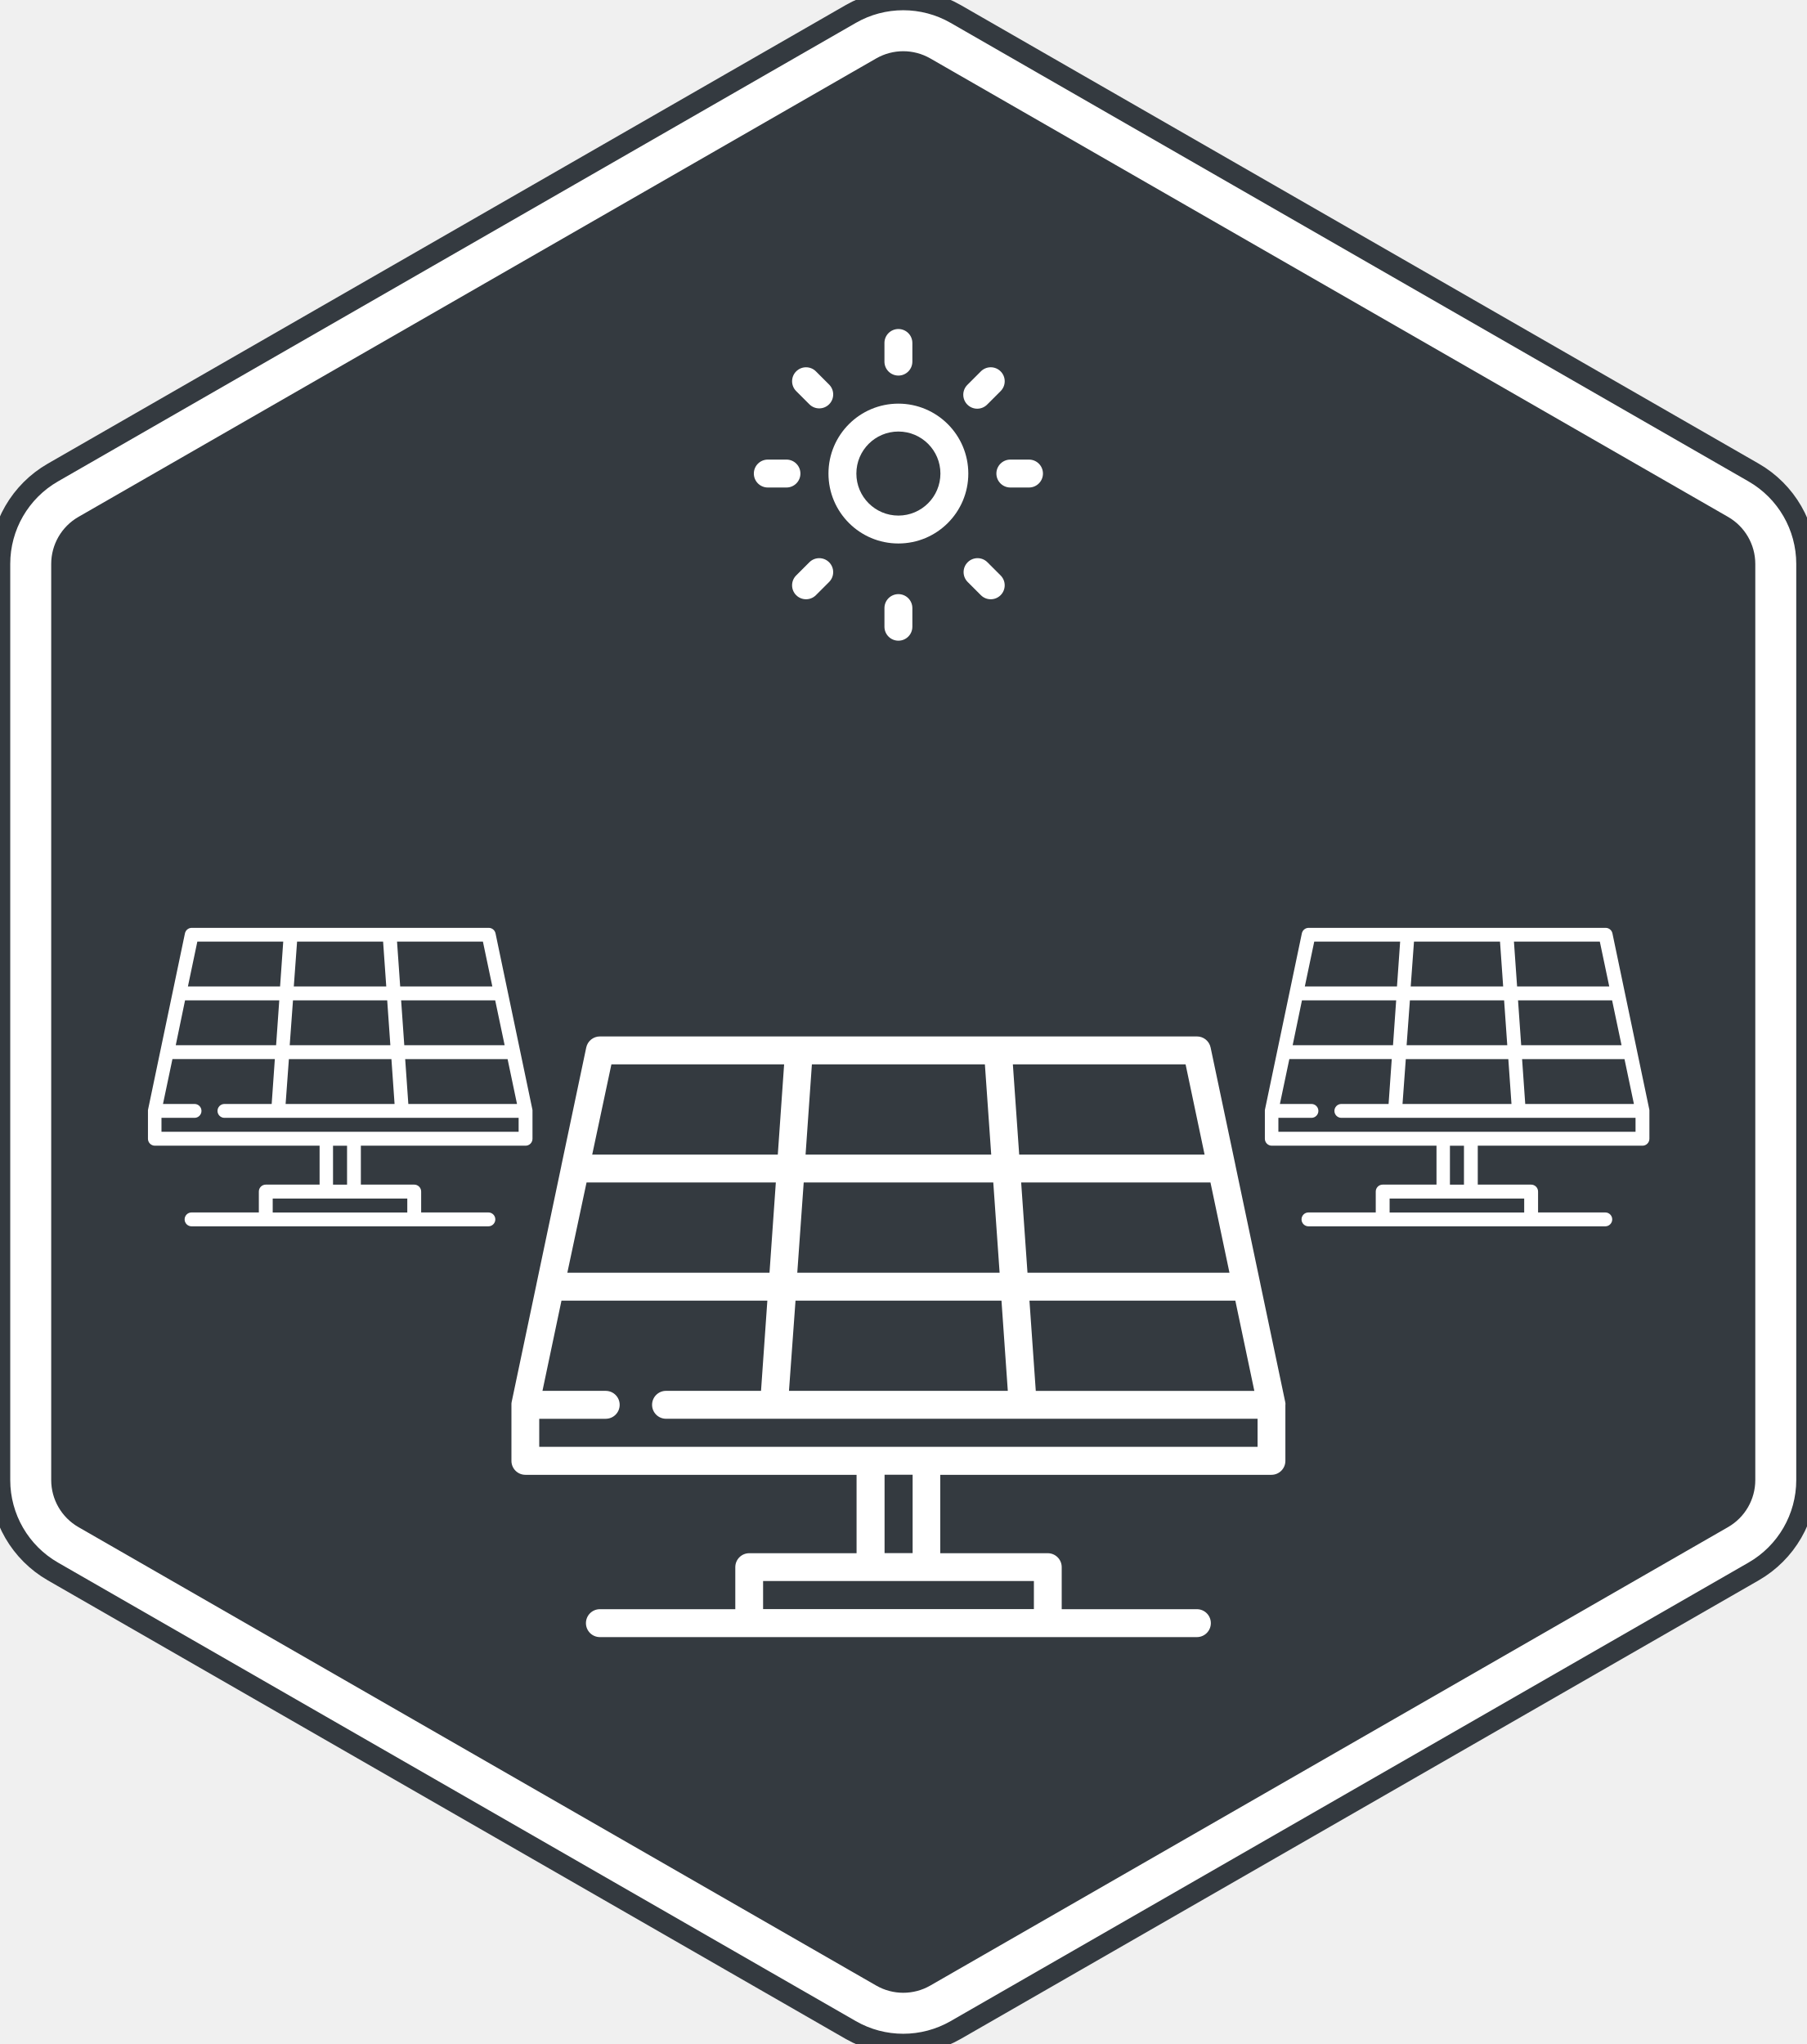
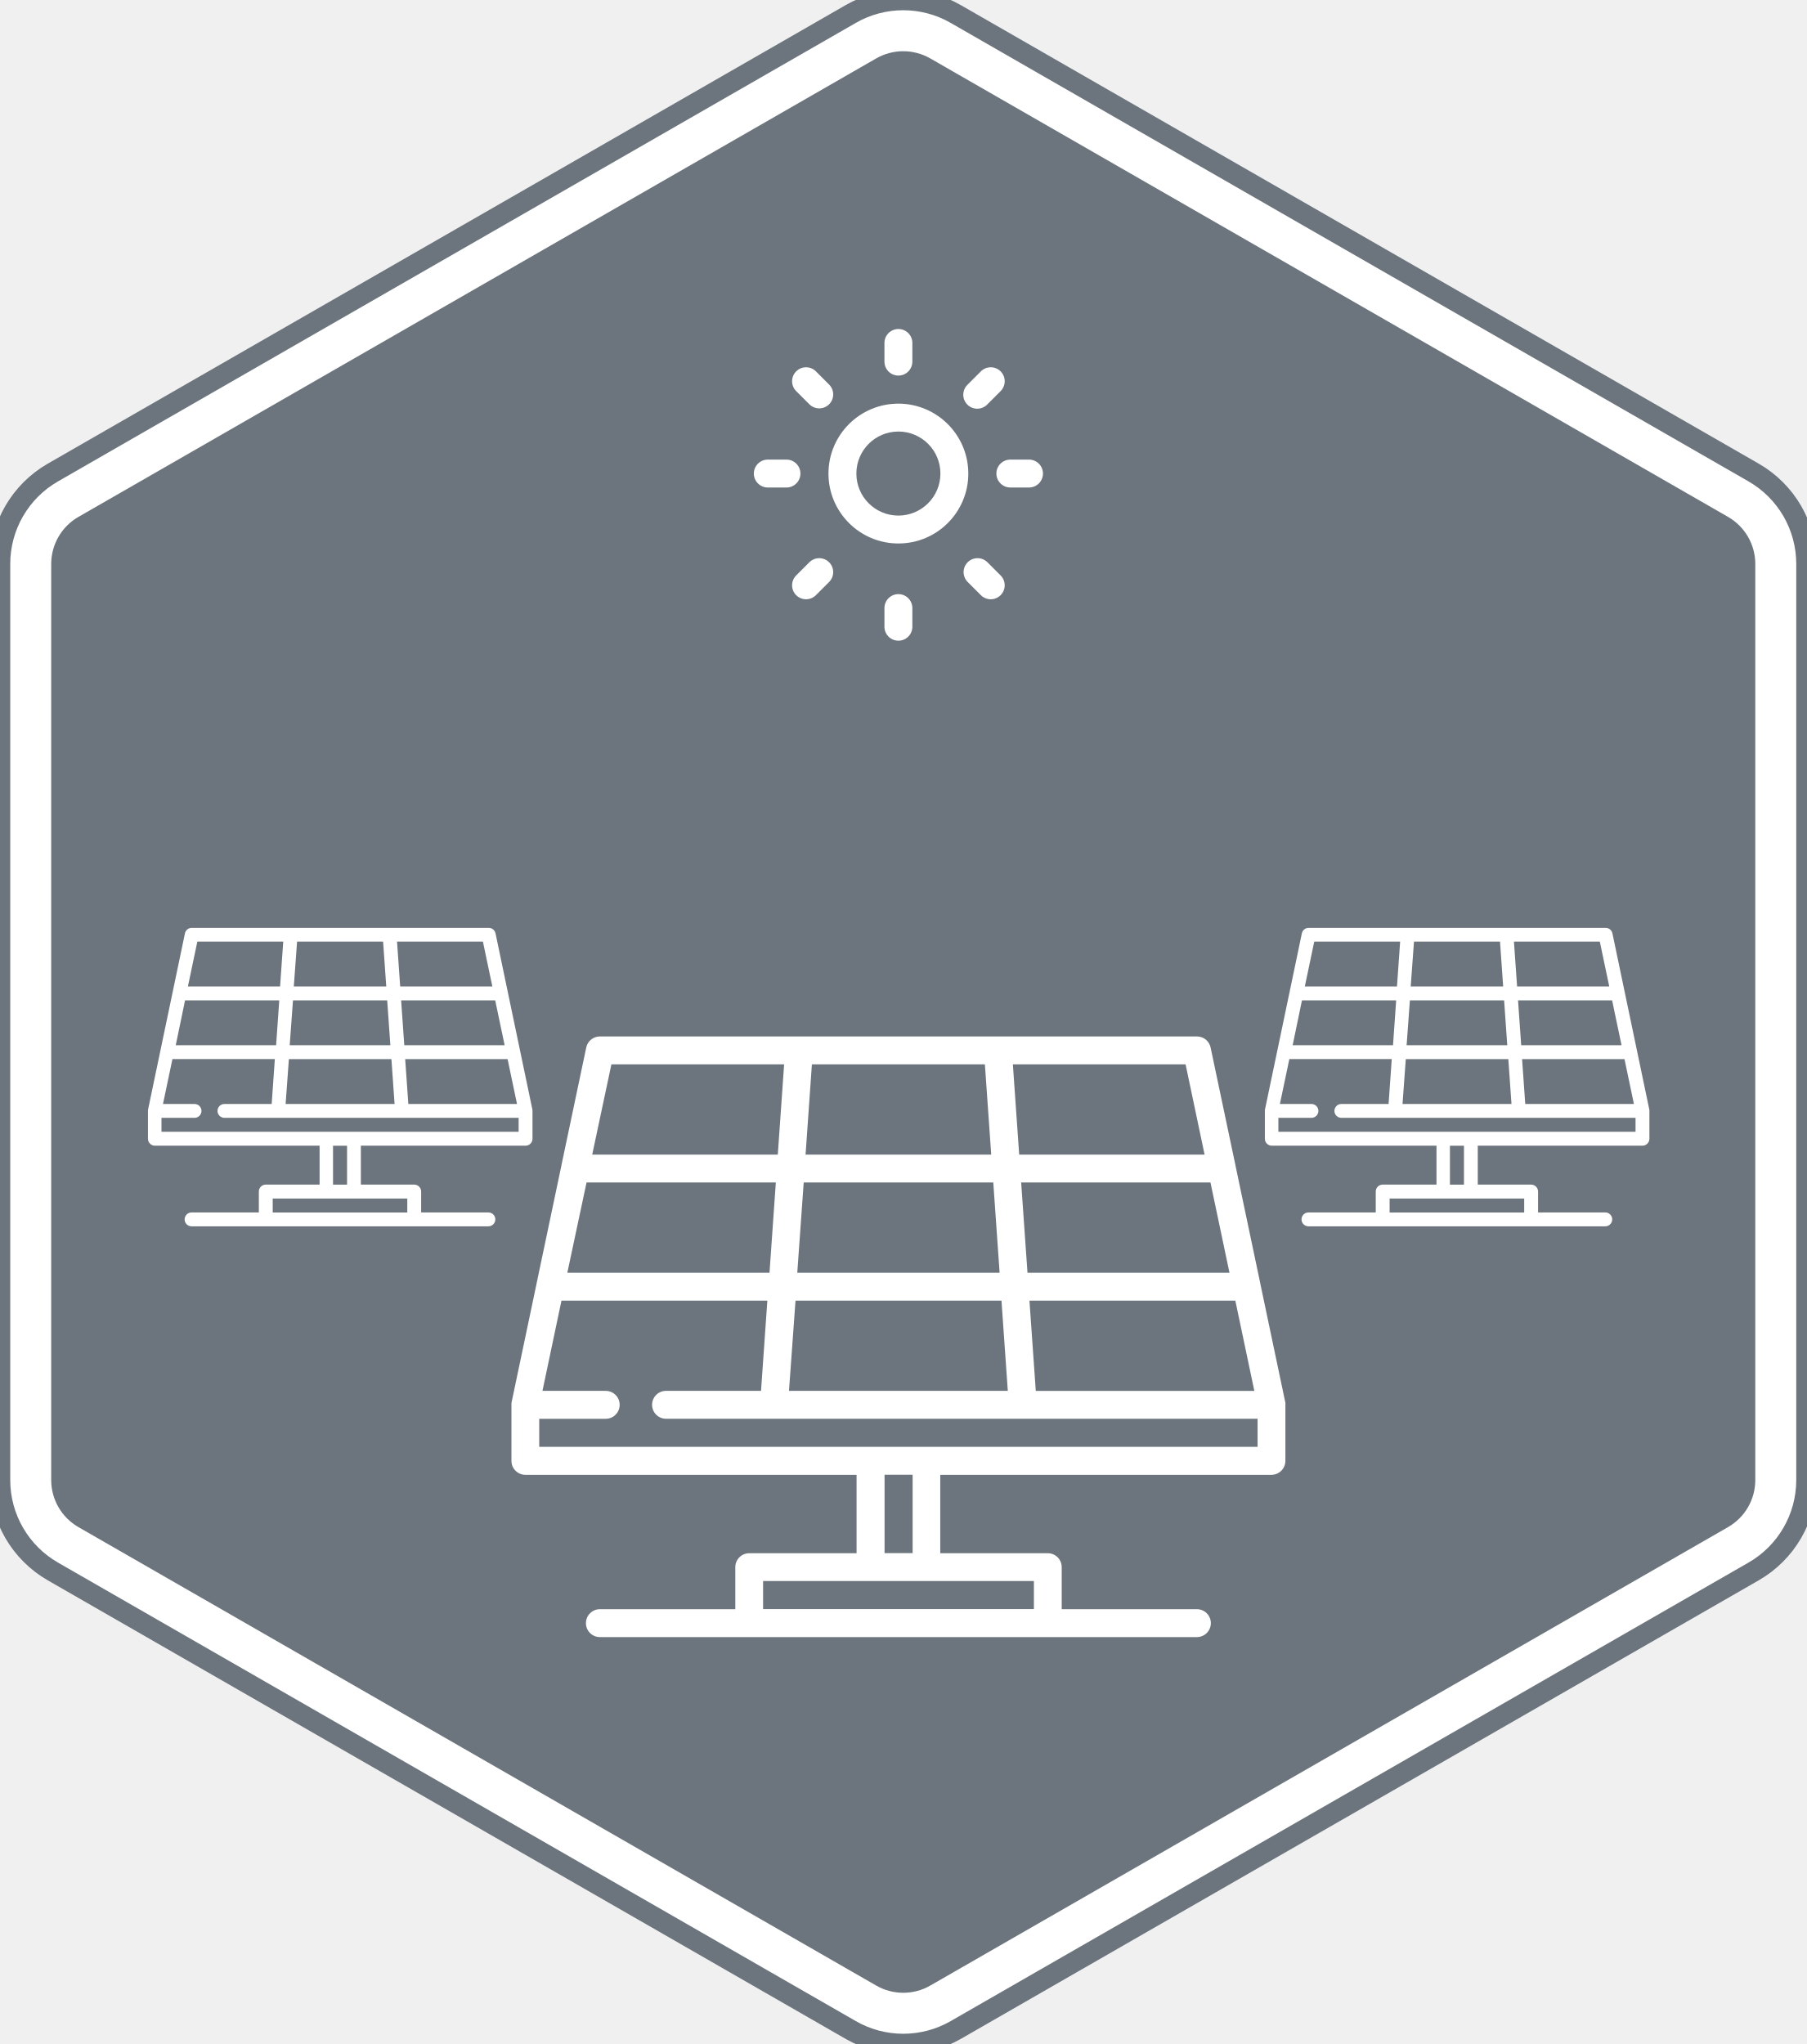
<svg xmlns="http://www.w3.org/2000/svg" width="88.202" height="99.804">
  <g data-name="Grupo 1025">
-     <g data-name="Trazado 1376" fill="#343a40" stroke="#343a40">
+     <g data-name="Trazado 1376" fill="#6c757d" stroke="#6c757d">
      <path d="M1.5 72.27V27.533c0-1.3.7-2.511 1.828-3.16L42.285 1.985a3.657 3.657 0 013.632 0l38.956 22.388a3.654 3.654 0 011.829 3.16V72.27c0 1.301-.7 2.512-1.829 3.16L45.917 97.82a3.657 3.657 0 01-3.632 0L3.328 75.43A3.654 3.654 0 011.5 72.27z" />
      <path d="M85.202 27.533a2.15 2.15 0 00-1.076-1.859L45.17 3.285a2.152 2.152 0 00-2.138 0L4.076 25.674A2.15 2.15 0 003 27.534V72.27a2.15 2.15 0 001.076 1.86l38.956 22.388c.66.38 1.478.38 2.138 0L84.126 74.13a2.15 2.15 0 001.076-1.86V27.533m3 0V72.27a5.145 5.145 0 01-2.581 4.46L46.664 99.12a5.145 5.145 0 01-5.127 0L2.581 76.73A5.145 5.145 0 010 72.27V27.533c0-1.841.984-3.542 2.581-4.46L41.537.684a5.145 5.145 0 015.127 0l38.957 22.389a5.145 5.145 0 012.581 4.46z" fill="#fff" />
    </g>
    <g data-name="Grupo 538">
      <g data-name="Grupo 504">
        <g data-name="Grupo 503">
          <path data-name="Trazado 1592" d="M43.864 19.709a3.414 3.414 0 103.414 3.414 3.418 3.418 0 00-3.414-3.414zm0 5.466a2.052 2.052 0 112.052-2.051 2.054 2.054 0 01-2.052 2.051z" fill="#fff" />
        </g>
      </g>
      <g data-name="Grupo 506">
        <g data-name="Grupo 505">
          <path data-name="Trazado 1593" d="M43.864 16.065a.681.681 0 00-.681.681v.911a.681.681 0 101.363 0v-.911a.681.681 0 00-.682-.681z" fill="#fff" />
        </g>
      </g>
      <g data-name="Grupo 508">
        <g data-name="Grupo 507">
          <path data-name="Trazado 1594" d="M40.481 18.777l-.644-.644a.681.681 0 10-.963.964l.644.644a.681.681 0 10.963-.964z" fill="#fff" />
        </g>
      </g>
      <g data-name="Grupo 510">
        <g data-name="Grupo 509">
          <path data-name="Trazado 1595" d="M38.399 22.441h-.911a.681.681 0 000 1.363h.911a.681.681 0 100-1.363z" fill="#fff" />
        </g>
      </g>
      <g data-name="Grupo 512">
        <g data-name="Grupo 511">
          <path data-name="Trazado 1596" d="M40.481 27.454a.682.682 0 00-.964 0l-.644.644a.681.681 0 10.964.963l.644-.644a.681.681 0 000-.963z" fill="#fff" />
        </g>
      </g>
      <g data-name="Grupo 514">
        <g data-name="Grupo 513">
          <path data-name="Trazado 1597" d="M43.864 29.01a.681.681 0 00-.681.681v.911a.681.681 0 101.363 0v-.911a.681.681 0 00-.682-.681z" fill="#fff" />
        </g>
      </g>
      <g data-name="Grupo 516">
        <g data-name="Grupo 515">
          <path data-name="Trazado 1598" d="M48.855 28.098l-.644-.644a.681.681 0 00-.964.963l.644.644a.681.681 0 00.964-.963z" fill="#fff" />
        </g>
      </g>
      <g data-name="Grupo 518">
        <g data-name="Grupo 517">
          <path data-name="Trazado 1599" d="M50.241 22.441h-.911a.681.681 0 000 1.363h.911a.681.681 0 100-1.363z" fill="#fff" />
        </g>
      </g>
      <g data-name="Grupo 520">
        <g data-name="Grupo 519">
          <path data-name="Trazado 1600" d="M48.855 18.133a.681.681 0 00-.964 0l-.644.644a.682.682 0 10.964.964l.644-.644a.681.681 0 000-.964z" fill="#fff" />
        </g>
      </g>
      <g data-name="Grupo 522">
        <g data-name="Grupo 521">
          <path data-name="Trazado 1601" d="M62.762 68.563v-.036a.652.652 0 00-.011-.071l-1.213-5.763v-.006l-1.213-5.763v-.006l-1.217-5.77a.681.681 0 00-.667-.541H29.29a.681.681 0 00-.667.541l-1.215 5.768v.007l-1.213 5.763v.005l-1.213 5.763a.7.7 0 00-.011.074v2.803a.681.681 0 00.681.681h16.17v3.828h-5.24a.681.681 0 00-.681.681v2.052H29.29a.681.681 0 100 1.363h29.148a.681.681 0 000-1.363h-6.6v-2.052a.681.681 0 00-.681-.681h-5.249v-3.828h16.17a.681.681 0 00.681-.681v-2.73c.005-.016.004-.027.003-.038zm-1.519-.649H50.572l-.309-4.407h10.052zm-2.142-10.176l.928 4.407h-9.862l-.309-4.407zm-1.215-5.769l.928 4.407h-9.052l-.309-4.407zm-18.245 0h8.446l.309 4.407h-9.064zm-.4 5.769h9.256l.309 4.407h-9.879zm-.4 5.769h10.056l.309 4.406H38.522zm-8.989-11.538h8.433l-.309 4.407h-9.061zm-1.214 5.769h9.242l-.309 4.407H27.7zM50.48 77.199v1.37H37.258v-1.37H50.47zm-7.291-1.363v-3.828h1.37v3.828zm2.06-5.19H26.328v-1.37h3.246a.681.681 0 000-1.363h-3.088l.928-4.407h10.052l-.309 4.406h-4.638a.681.681 0 100 1.363h28.882v1.37H45.239z" fill="#fff" />
        </g>
      </g>
      <g data-name="Grupo 536">
        <g data-name="Grupo 521">
          <path data-name="Trazado 1601" d="M80.532 54.228v-.018a.328.328 0 00-.005-.035l-.6-2.866-.6-2.866-.6-2.869a.339.339 0 00-.332-.269h-14.5a.339.339 0 00-.332.269l-.6 2.868-.6 2.866-.6 2.866a.346.346 0 00-.006.037v1.392a.339.339 0 00.339.339h8.041v1.9H67.51a.339.339 0 00-.339.339v1.02h-3.285a.339.339 0 000 .678h14.492a.339.339 0 000-.678h-3.282v-1.02a.339.339 0 00-.339-.339h-2.605v-1.9h8.041a.339.339 0 00.339-.339v-1.375zm-.756-.323H74.47l-.154-2.191h5zm-1.065-5.06l.461 2.191h-4.9l-.154-2.191zm-.6-2.869l.461 2.191h-4.5l-.154-2.191zm-9.073 0h4.2l.154 2.191h-4.514zm-.2 2.869h4.6l.154 2.191h-4.914zm-.2 2.869h5.006l.154 2.191h-5.32zm-4.47-5.738h4.194l-.154 2.191h-4.5zm-.6 2.869h4.6l-.154 2.191h-4.9zm10.851 9.677v.681h-6.571v-.681h6.57zm-3.626-.678v-1.9h.685v1.9zm1.024-2.581h-9.4v-.681h1.614a.339.339 0 000-.678h-1.54l.461-2.191h5l-.154 2.191h-2.306a.339.339 0 000 .678h14.363v.681h-8.038z" fill="#fff" />
        </g>
      </g>
      <g data-name="Grupo 537">
        <g data-name="Grupo 521">
          <path data-name="Trazado 1601" d="M25.999 54.228v-.018a.328.328 0 00-.005-.035l-.6-2.866-.6-2.866-.6-2.869a.339.339 0 00-.332-.269h-14.5a.339.339 0 00-.332.269l-.6 2.868-.6 2.866-.6 2.866a.346.346 0 00-.006.037v1.392a.339.339 0 00.339.339h8.041v1.9h-2.627a.339.339 0 00-.339.339v1.02H9.353a.339.339 0 000 .678h14.492a.339.339 0 000-.678h-3.282v-1.02a.339.339 0 00-.339-.339h-2.605v-1.9h8.041a.339.339 0 00.339-.339v-1.375zm-.756-.323h-5.306l-.154-2.191h5zm-1.065-5.06l.461 2.191h-4.9l-.154-2.191zm-.6-2.869l.461 2.191h-4.5l-.154-2.191zm-9.073 0h4.2l.154 2.191h-4.514zm-.2 2.869h4.6l.154 2.191h-4.914zm-.2 2.869h5.006l.154 2.191h-5.32zm-4.47-5.738h4.194l-.154 2.191h-4.5zm-.6 2.869h4.6l-.154 2.191h-4.9zm10.851 9.677v.681h-6.571v-.681h6.57zm-3.626-.678v-1.9h.685v1.9zm1.024-2.581h-9.4v-.681h1.614a.339.339 0 000-.678h-1.54l.461-2.191h5l-.154 2.191h-2.306a.339.339 0 000 .678h14.363v.681h-8.038z" fill="#fff" />
        </g>
      </g>
    </g>
  </g>
</svg>
